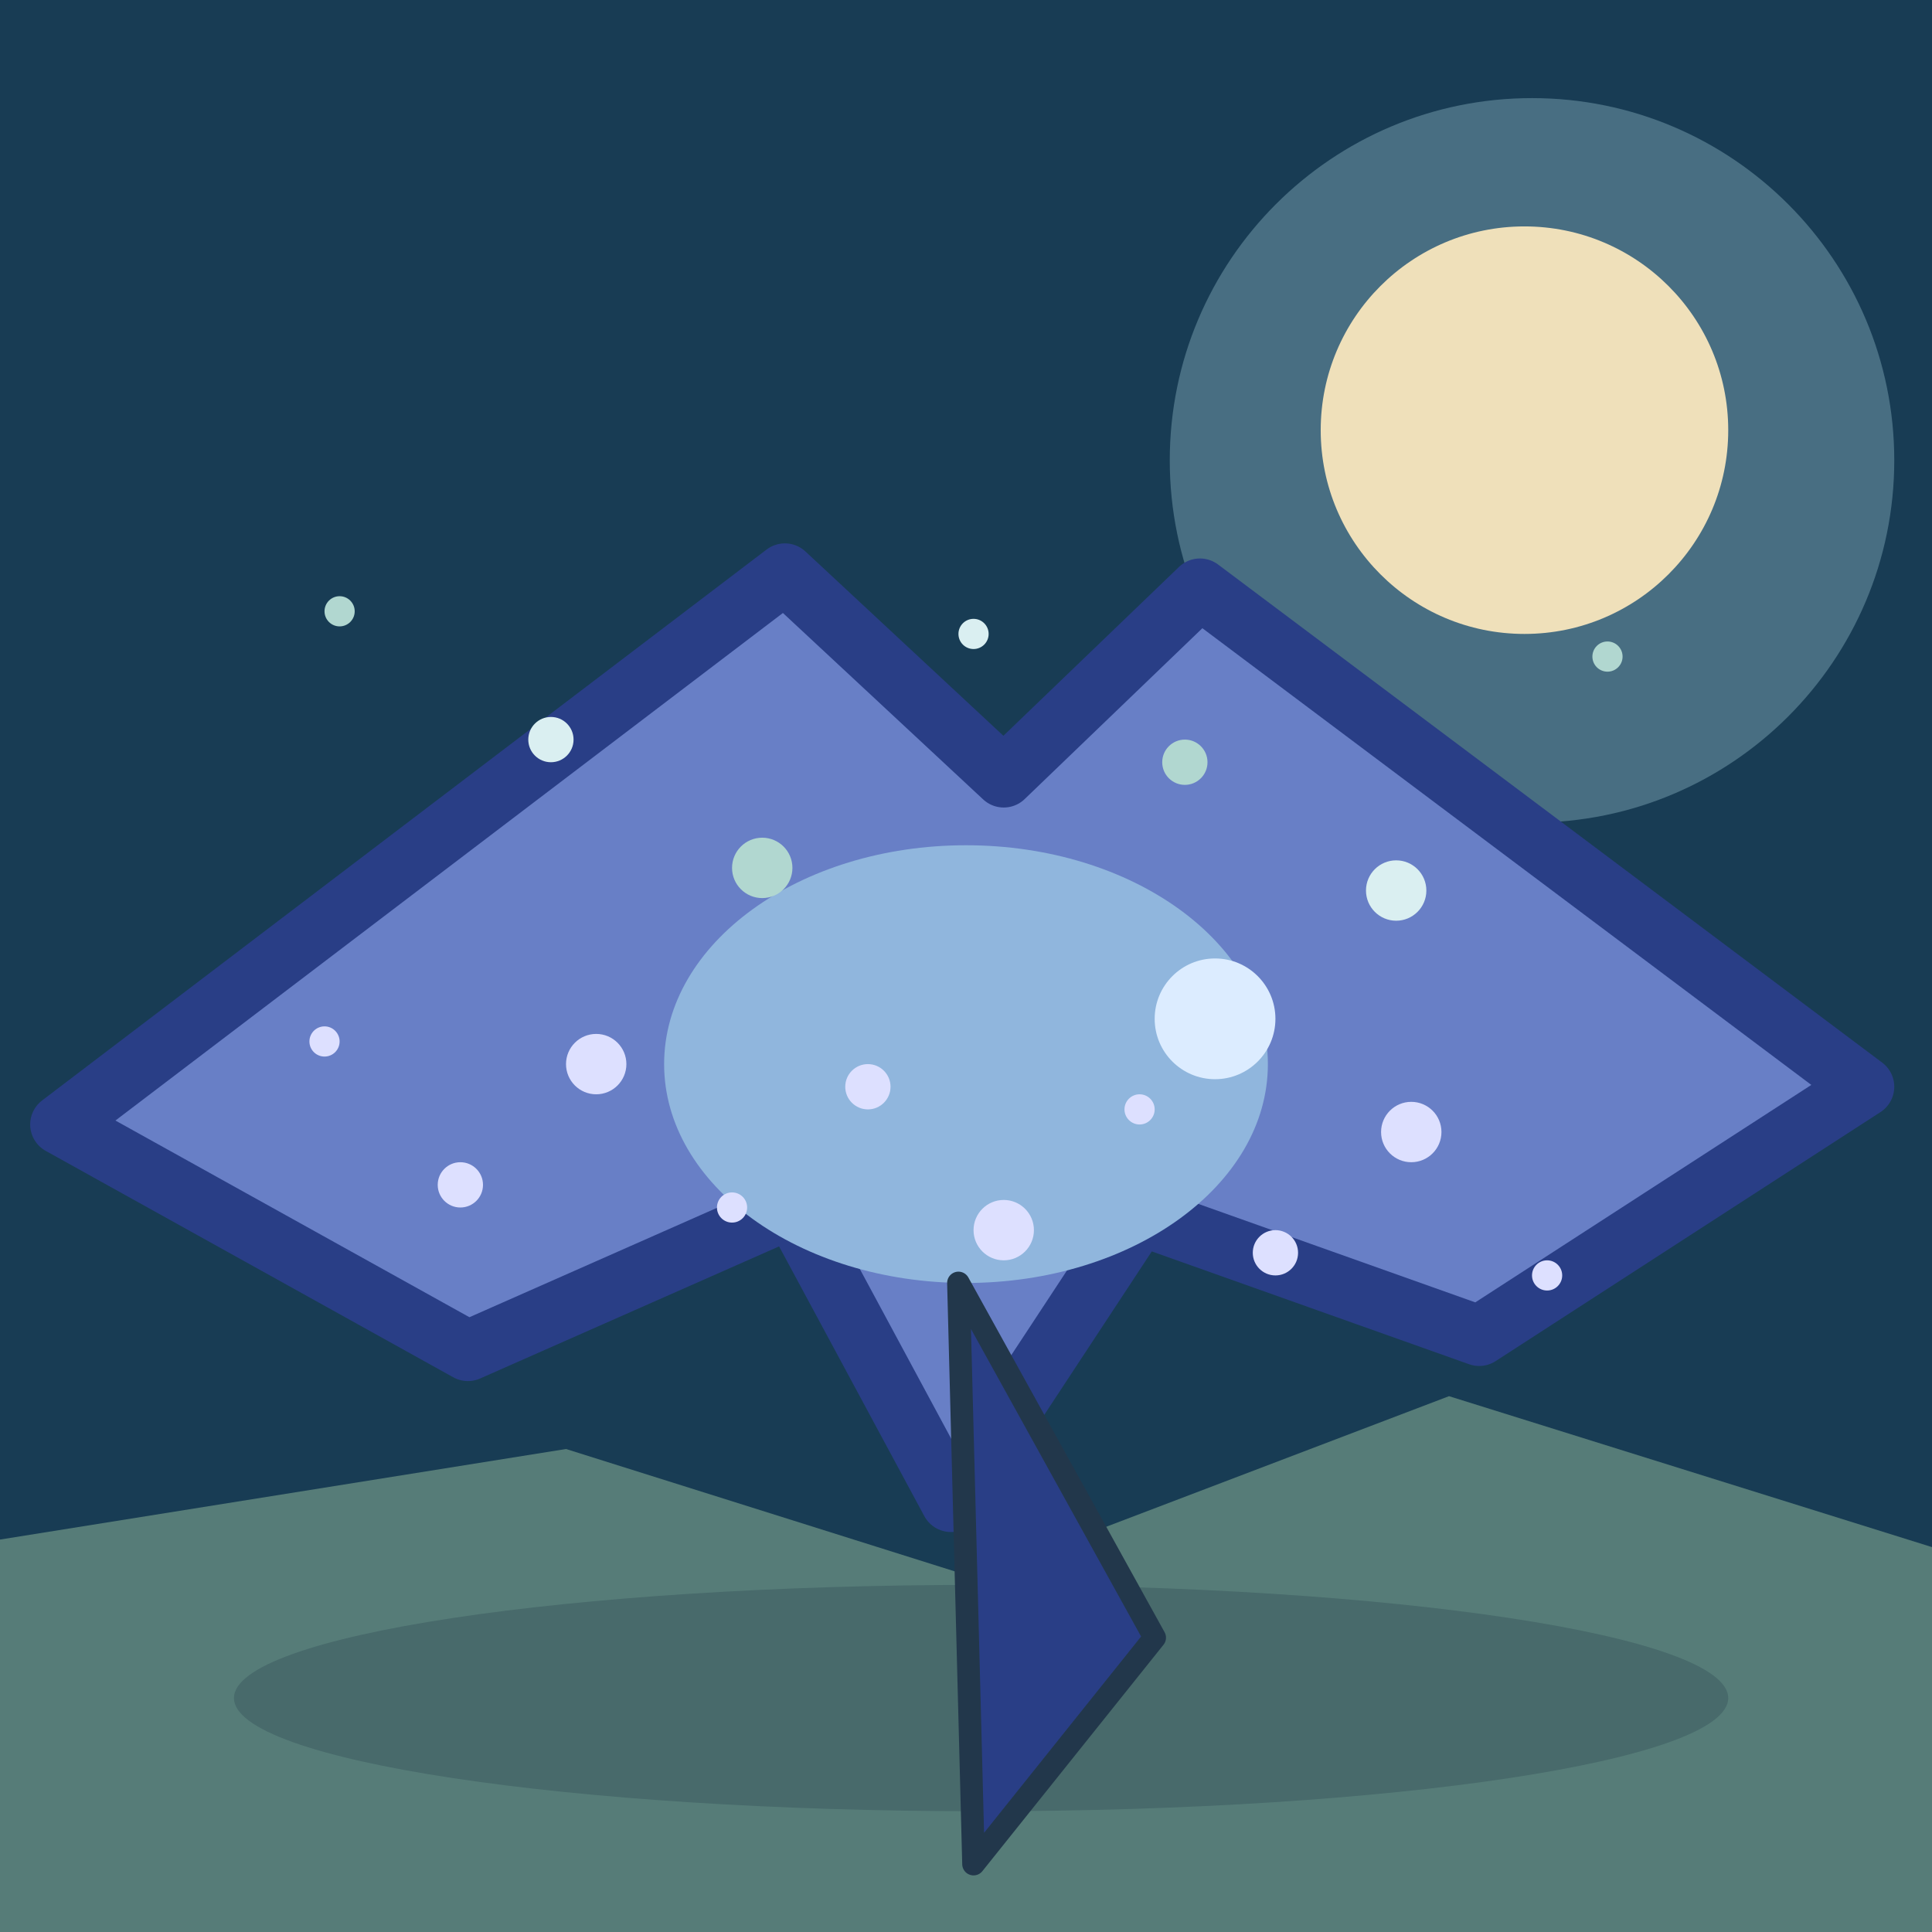
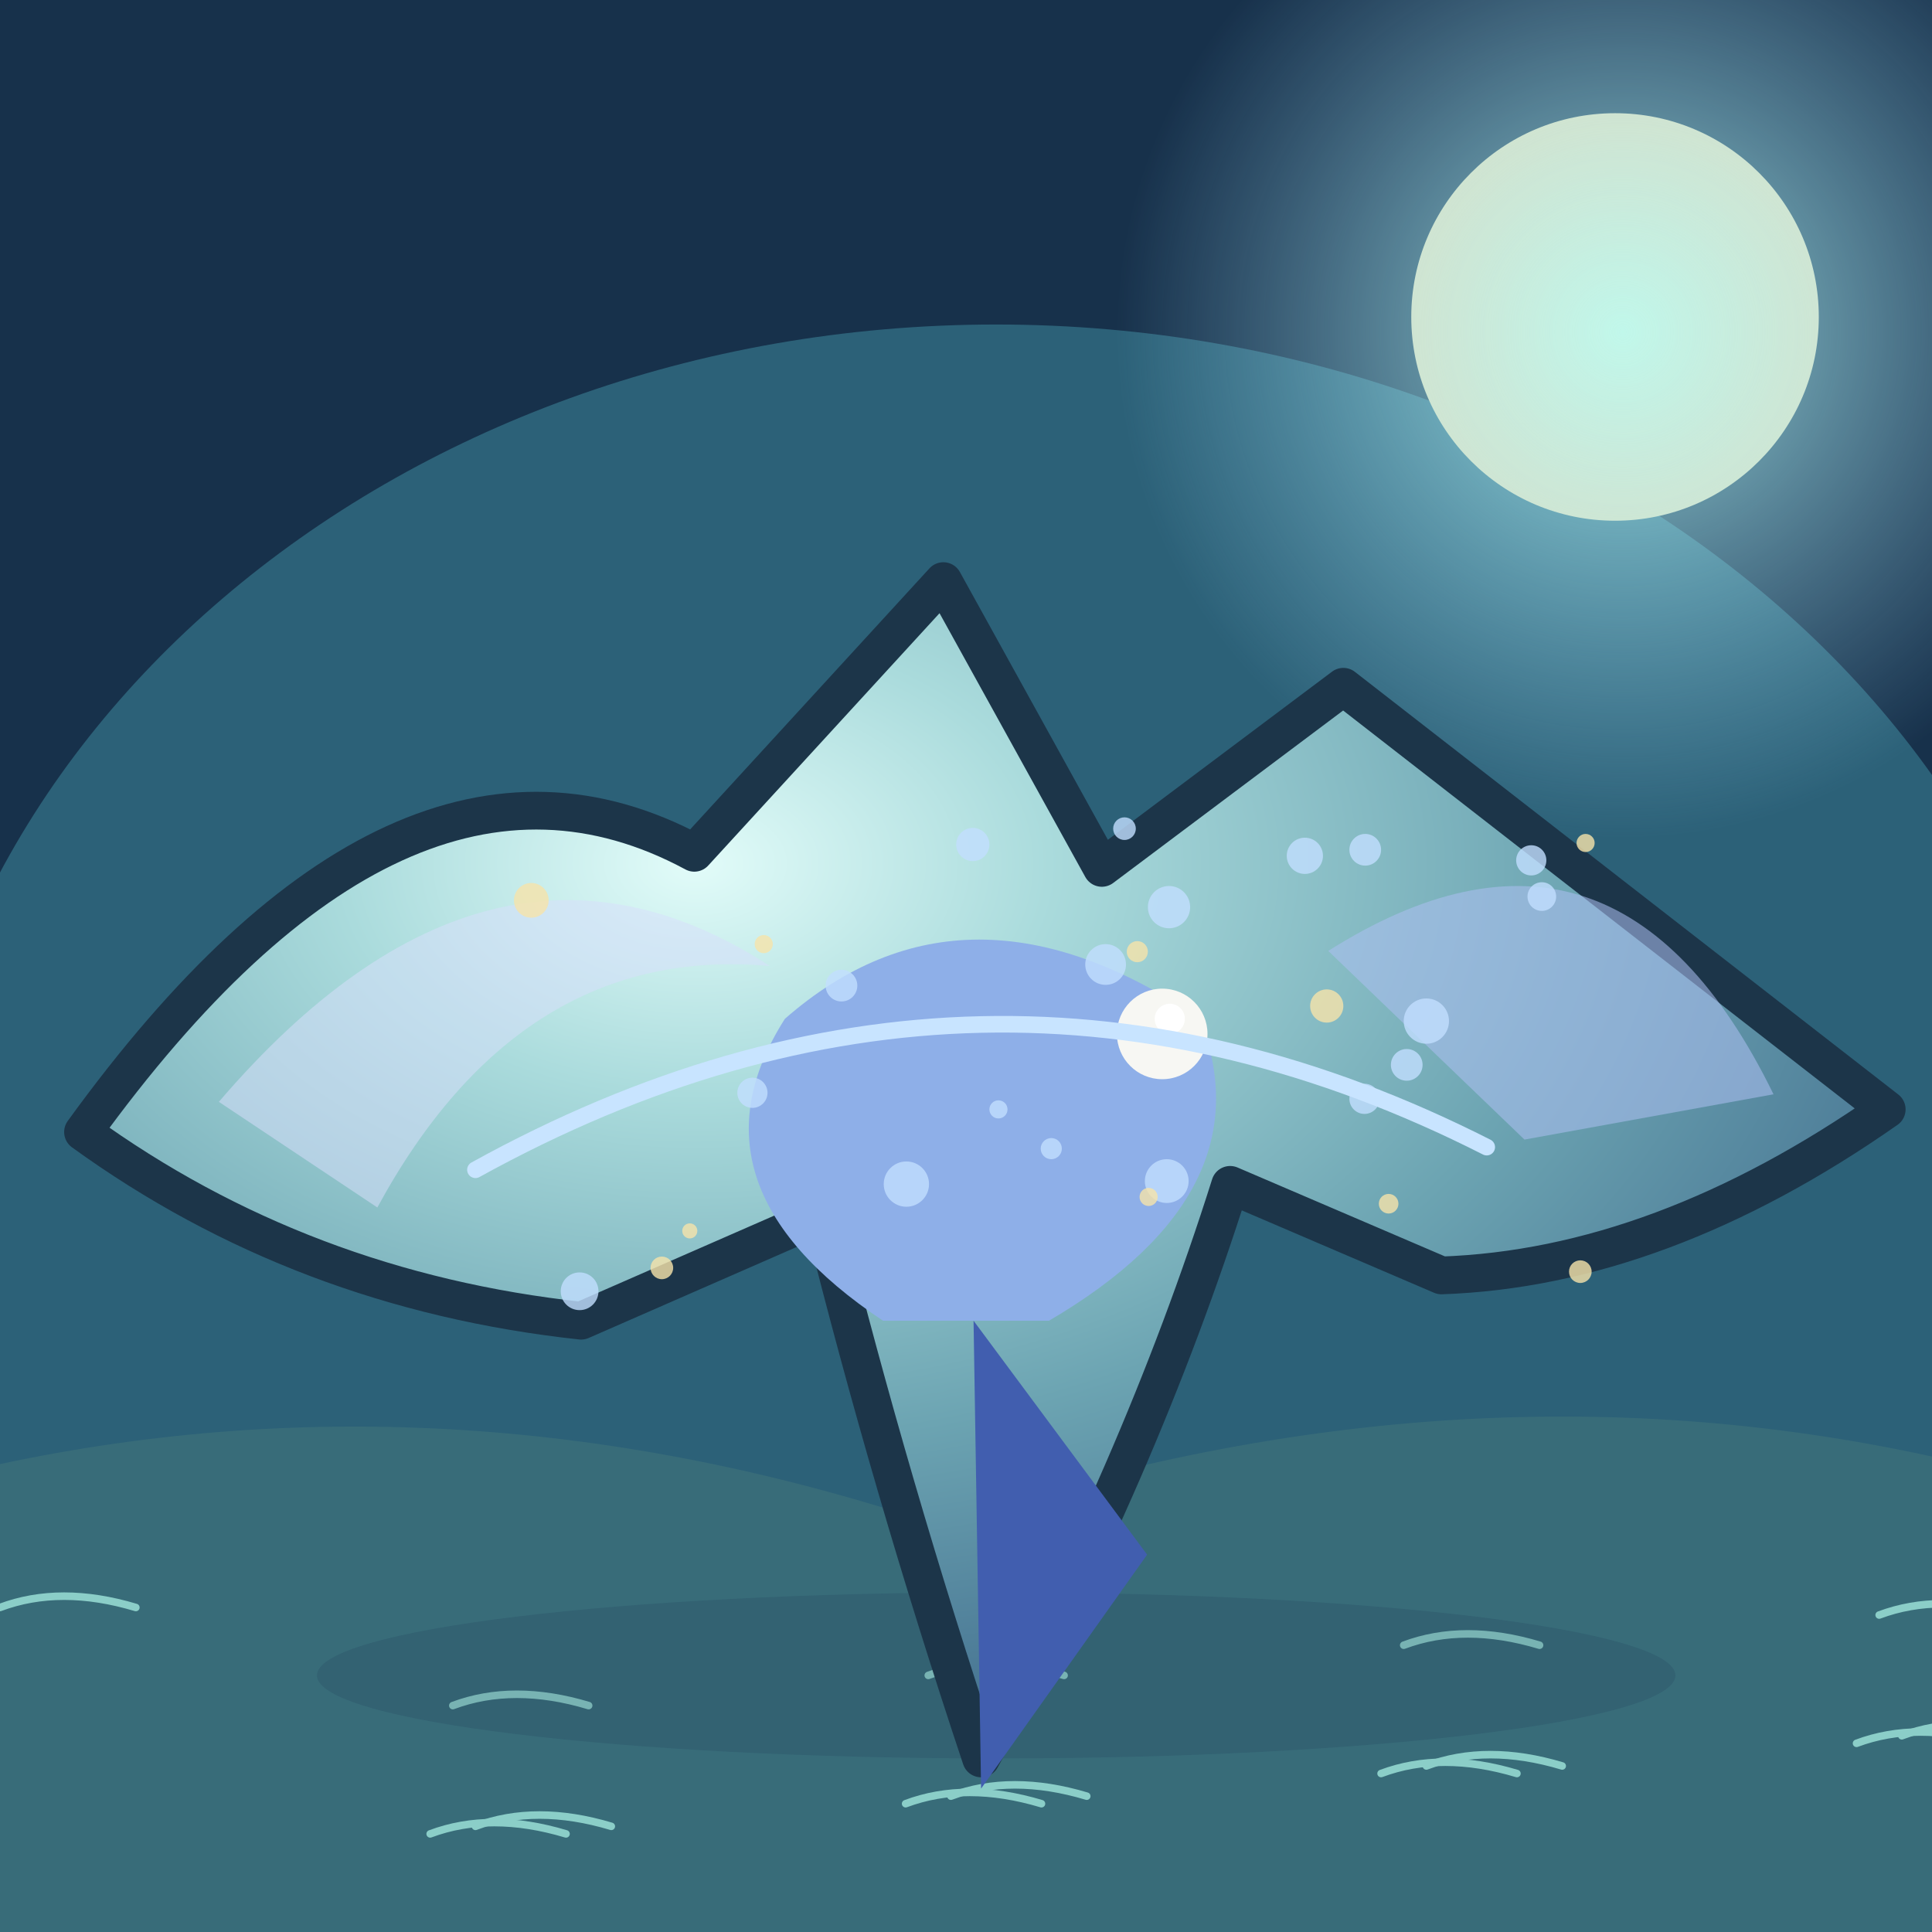
- <svg xmlns="http://www.w3.org/2000/svg" width="256" height="256" viewBox="0 0 256 256" shape-rendering="geometricPrecision">
+ <svg xmlns="http://www.w3.org/2000/svg" width="256" height="256" viewBox="0 0 256 256">
  <defs>
-     <linearGradient id="sky" x2="0" y2="1">
-       <stop stop-color="#2c6c91" />
-       <stop offset=".58" stop-color="#a0cbca" />
-       <stop offset="1" stop-color="#f6d7a7" />
+     <radialGradient id="body" cx=".34" cy=".24" r=".85">
+       <stop stop-color="#e2fcf9" />
+       <stop offset=".23" stop-color="#aadbdc" />
+       <stop offset=".58" stop-color="#6ca4b2" />
+       <stop offset="1" stop-color="#355d83" />
+     </radialGradient>
+     <radialGradient id="halo">
+       <stop stop-color="#b6fff9" stop-opacity=".8" />
+       <stop offset="1" stop-color="#a0ddfa" stop-opacity="0" />
+     </radialGradient>
+     <linearGradient id="floor" x2="0" y2="1">
+       <stop stop-color="#2b607e" />
+       <stop offset="1" stop-color="#142b51" />
    </linearGradient>
-     <linearGradient id="sea" x2="0" y2="1">
-       <stop stop-color="#447f95" />
-       <stop offset="1" stop-color="#143c60" />
-     </linearGradient>
-     <linearGradient id="gold" x2="1" y2="1">
-       <stop stop-color="#fff4b4" />
-       <stop offset=".52" stop-color="#efc06e" />
-       <stop offset="1" stop-color="#9b7456" />
-     </linearGradient>
-     <radialGradient id="halo">
-       <stop stop-color="#c9fff0" stop-opacity=".95" />
-       <stop offset="1" stop-color="#67cbd7" stop-opacity="0" />
-     </radialGradient>
  </defs>
-   <rect x="0" y="0" width="256" height="256" fill="#183c54" stroke="none" stroke-width="0" />
-   <circle cx="203" cy="61" r="48" fill="#486e82" stroke="none" stroke-width="0" />
-   <circle cx="202" cy="57" r="27" fill="#efe0ba" stroke="none" stroke-width="0" />
-   <polygon points="0,204 75,192 129,209 192,185 256,205 256,256 0,256" fill="#567c78" stroke="none" stroke-width="3" stroke-linejoin="round" />
-   <ellipse cx="130" cy="225" rx="99" ry="15" fill="#11253b33" stroke="none" stroke-width="0" />
-   <polygon points="8,149 104,76 133,103 159,78 247,144 196,177 151,161 126,199 105,160 62,179" fill="#687fc6" stroke="#293e86" stroke-width="8" stroke-linejoin="round" />
-   <ellipse cx="128" cy="141" rx="40" ry="29" fill="#90b6dd" stroke="none" stroke-width="0" />
-   <polygon points="127,170 153,217 129,247" fill="#293e86" stroke="#22374b" stroke-width="3" stroke-linejoin="round" />
-   <circle cx="161" cy="135" r="8" fill="#dcecff" stroke="none" stroke-width="0" />
-   <circle cx="43" cy="138" r="2" fill="#dde0ff" stroke="none" stroke-width="0" />
-   <circle cx="61" cy="157" r="3" fill="#dde0ff" stroke="none" stroke-width="0" />
-   <circle cx="79" cy="141" r="4" fill="#dde0ff" stroke="none" stroke-width="0" />
-   <circle cx="97" cy="160" r="2" fill="#dde0ff" stroke="none" stroke-width="0" />
-   <circle cx="115" cy="144" r="3" fill="#dde0ff" stroke="none" stroke-width="0" />
-   <circle cx="133" cy="163" r="4" fill="#dde0ff" stroke="none" stroke-width="0" />
-   <circle cx="151" cy="147" r="2" fill="#dde0ff" stroke="none" stroke-width="0" />
-   <circle cx="169" cy="166" r="3" fill="#dde0ff" stroke="none" stroke-width="0" />
-   <circle cx="187" cy="150" r="4" fill="#dde0ff" stroke="none" stroke-width="0" />
-   <circle cx="205" cy="169" r="2" fill="#dde0ff" stroke="none" stroke-width="0" />
-   <circle cx="45" cy="81" r="2" fill="#b1d7d0" stroke="none" stroke-width="0" />
-   <circle cx="73" cy="98" r="3" fill="#daeff1" stroke="none" stroke-width="0" />
-   <circle cx="101" cy="115" r="4" fill="#b1d7d0" stroke="none" stroke-width="0" />
-   <circle cx="129" cy="84" r="2" fill="#daeff1" stroke="none" stroke-width="0" />
-   <circle cx="157" cy="101" r="3" fill="#b1d7d0" stroke="none" stroke-width="0" />
-   <circle cx="185" cy="118" r="4" fill="#daeff1" stroke="none" stroke-width="0" />
-   <circle cx="213" cy="87" r="2" fill="#b1d7d0" stroke="none" stroke-width="0" />
+   <rect x="0" y="0" width="256" height="256" fill="#17314b" />
+   <ellipse cx="132" cy="167" rx="145" ry="124" fill="#2c6178" />
+   <circle cx="214" cy="42" r="27" fill="#eddab0" />
+   <circle cx="215" cy="44" r="67" fill="url(#halo)" />
+   <path d="M0 194 Q61 181 124 202 Q192 179 256 193 L256 256 0 256Z" fill="#386c79" />
+   <path d="M0 213 q8-3 18 0" fill="none" stroke="#8bcec8" stroke-width="1" stroke-linecap="round" stroke-linejoin="round" />
+   <path d="M63 242 q8-3 18 0" fill="none" stroke="#8bcec8" stroke-width="1" stroke-linecap="round" stroke-linejoin="round" />
+   <path d="M126 238 q8-3 18 0" fill="none" stroke="#8bcec8" stroke-width="1" stroke-linecap="round" stroke-linejoin="round" />
+   <path d="M189 234 q8-3 18 0" fill="none" stroke="#8bcec8" stroke-width="1" stroke-linecap="round" stroke-linejoin="round" />
+   <path d="M252 230 q8-3 18 0" fill="none" stroke="#8bcec8" stroke-width="1" stroke-linecap="round" stroke-linejoin="round" />
+   <path d="M60 226 q8-3 18 0" fill="none" stroke="#8bcec8" stroke-width="1" stroke-linecap="round" stroke-linejoin="round" />
+   <path d="M123 222 q8-3 18 0" fill="none" stroke="#8bcec8" stroke-width="1" stroke-linecap="round" stroke-linejoin="round" />
+   <path d="M186 218 q8-3 18 0" fill="none" stroke="#8bcec8" stroke-width="1" stroke-linecap="round" stroke-linejoin="round" />
+   <path d="M249 214 q8-3 18 0" fill="none" stroke="#8bcec8" stroke-width="1" stroke-linecap="round" stroke-linejoin="round" />
+   <path d="M57 243 q8-3 18 0" fill="none" stroke="#8bcec8" stroke-width="1" stroke-linecap="round" stroke-linejoin="round" />
+   <path d="M120 239 q8-3 18 0" fill="none" stroke="#8bcec8" stroke-width="1" stroke-linecap="round" stroke-linejoin="round" />
+   <path d="M183 235 q8-3 18 0" fill="none" stroke="#8bcec8" stroke-width="1" stroke-linecap="round" stroke-linejoin="round" />
+   <path d="M246 231 q8-3 18 0" fill="none" stroke="#8bcec8" stroke-width="1" stroke-linecap="round" stroke-linejoin="round" />
+   <ellipse cx="132" cy="222" rx="90" ry="11" fill="#152f50" opacity=".17" />
+   <path d="M11 150 Q53 92 92 113 L125 77 146 115 178 91 250 147 Q220 168 191 169 L163 157 Q151 195 130 233 Q118 197 109 161 L77 175 Q40 171 11 150Z" fill="url(#body)" stroke="#1c3549" stroke-width="5" stroke-linejoin="round" />
+   <path d="M29 146 Q65 104 102 128 Q69 125 50 160Z" fill="#d7defc" opacity=".53" />
+   <path d="M176 126 Q214 102 235 145 L202 151Z" fill="#abbff1" opacity=".56" />
+   <path d="M104 135 Q128 114 159 135 Q168 158 139 175 L117 175 Q90 157 104 135Z" fill="#8eafe8" />
+   <circle cx="154" cy="137" r="6" fill="#f7f7f3" />
+   <circle cx="155" cy="135" r="2" fill="#fff" />
+   <polygon points="129,175 152,206 130,237" fill="#415eaf" />
+   <circle cx="87.7" cy="168.0" r="1.5" fill="#f6e3aa" opacity=".8" />
+   <circle cx="154.9" cy="120.2" r="2.8" fill="#c2deff" opacity=".8" />
+   <circle cx="180.8" cy="145.6" r="2.0" fill="#c2deff" opacity=".8" />
+   <circle cx="70.4" cy="119.3" r="2.3" fill="#f6e3aa" opacity=".8" />
+   <circle cx="189.0" cy="135.3" r="3.0" fill="#c2deff" opacity=".8" />
+   <circle cx="202.9" cy="114.0" r="2.0" fill="#c2deff" opacity=".8" />
+   <circle cx="101.2" cy="125.1" r="1.2" fill="#f6e3aa" opacity=".8" />
+   <circle cx="132.3" cy="147.0" r="1.2" fill="#c2deff" opacity=".8" />
+   <circle cx="172.9" cy="113.4" r="2.4" fill="#c2deff" opacity=".8" />
+   <circle cx="184.0" cy="159.5" r="1.3" fill="#f6e3aa" opacity=".8" />
+   <circle cx="99.7" cy="144.8" r="2.0" fill="#c2deff" opacity=".8" />
+   <circle cx="204.3" cy="118.8" r="1.9" fill="#c2deff" opacity=".8" />
+   <circle cx="175.8" cy="133.3" r="2.2" fill="#f6e3aa" opacity=".8" />
+   <circle cx="111.5" cy="130.6" r="2.1" fill="#c2deff" opacity=".8" />
+   <circle cx="139.3" cy="152.2" r="1.4" fill="#c2deff" opacity=".8" />
+   <circle cx="91.4" cy="163.1" r="1.0" fill="#f6e3aa" opacity=".8" />
+   <circle cx="128.9" cy="111.9" r="2.2" fill="#c2deff" opacity=".8" />
+   <circle cx="146.5" cy="127.8" r="2.7" fill="#c2deff" opacity=".8" />
+   <circle cx="150.7" cy="126.1" r="1.4" fill="#f6e3aa" opacity=".8" />
+   <circle cx="154.6" cy="156.5" r="2.9" fill="#c2deff" opacity=".8" />
+   <circle cx="149.0" cy="109.8" r="1.5" fill="#c2deff" opacity=".8" />
+   <circle cx="210.1" cy="111.7" r="1.2" fill="#f6e3aa" opacity=".8" />
+   <circle cx="120.1" cy="156.9" r="3.0" fill="#c2deff" opacity=".8" />
+   <circle cx="186.4" cy="141.1" r="2.1" fill="#c2deff" opacity=".8" />
+   <circle cx="209.4" cy="168.5" r="1.5" fill="#f6e3aa" opacity=".8" />
+   <circle cx="76.8" cy="171.1" r="2.5" fill="#c2deff" opacity=".8" />
+   <circle cx="180.9" cy="112.6" r="2.1" fill="#c2deff" opacity=".8" />
+   <circle cx="152.2" cy="158.6" r="1.2" fill="#f6e3aa" opacity=".8" />
+   <path d="M63 155 Q130 118 197 152" fill="none" stroke="#c8e4ff" stroke-width="2.2" stroke-linecap="round" stroke-linejoin="round" />
</svg>
